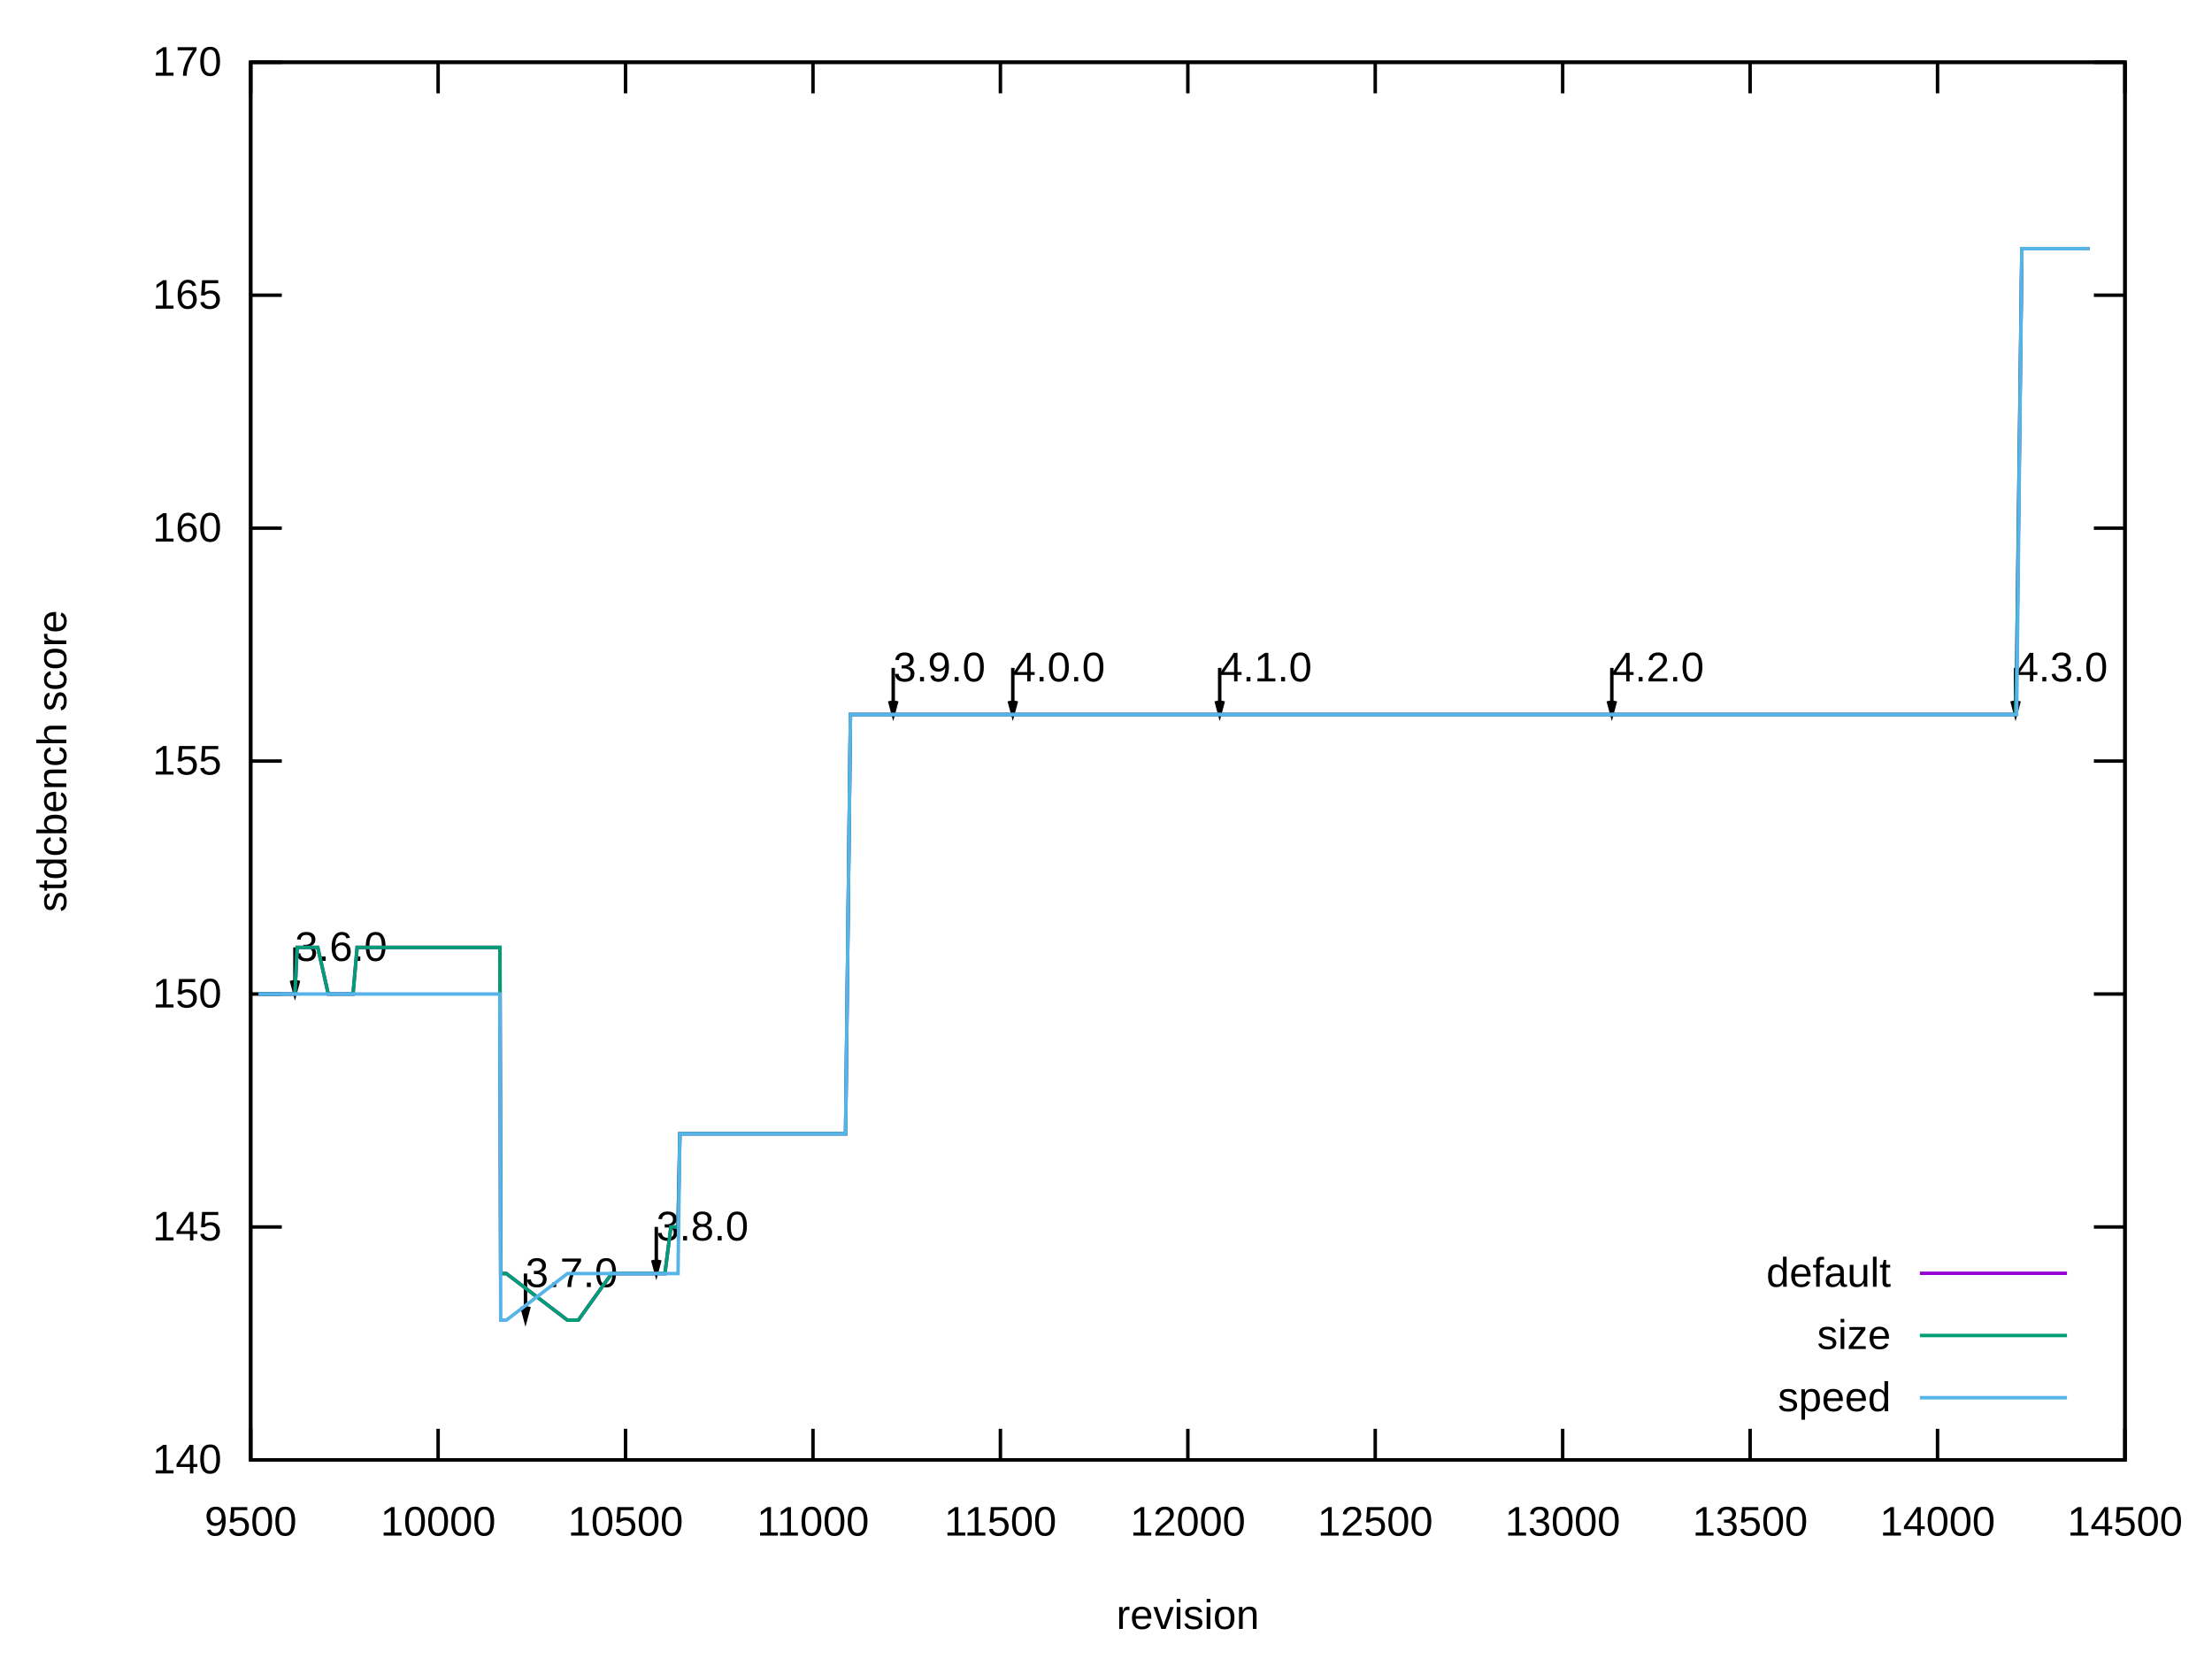
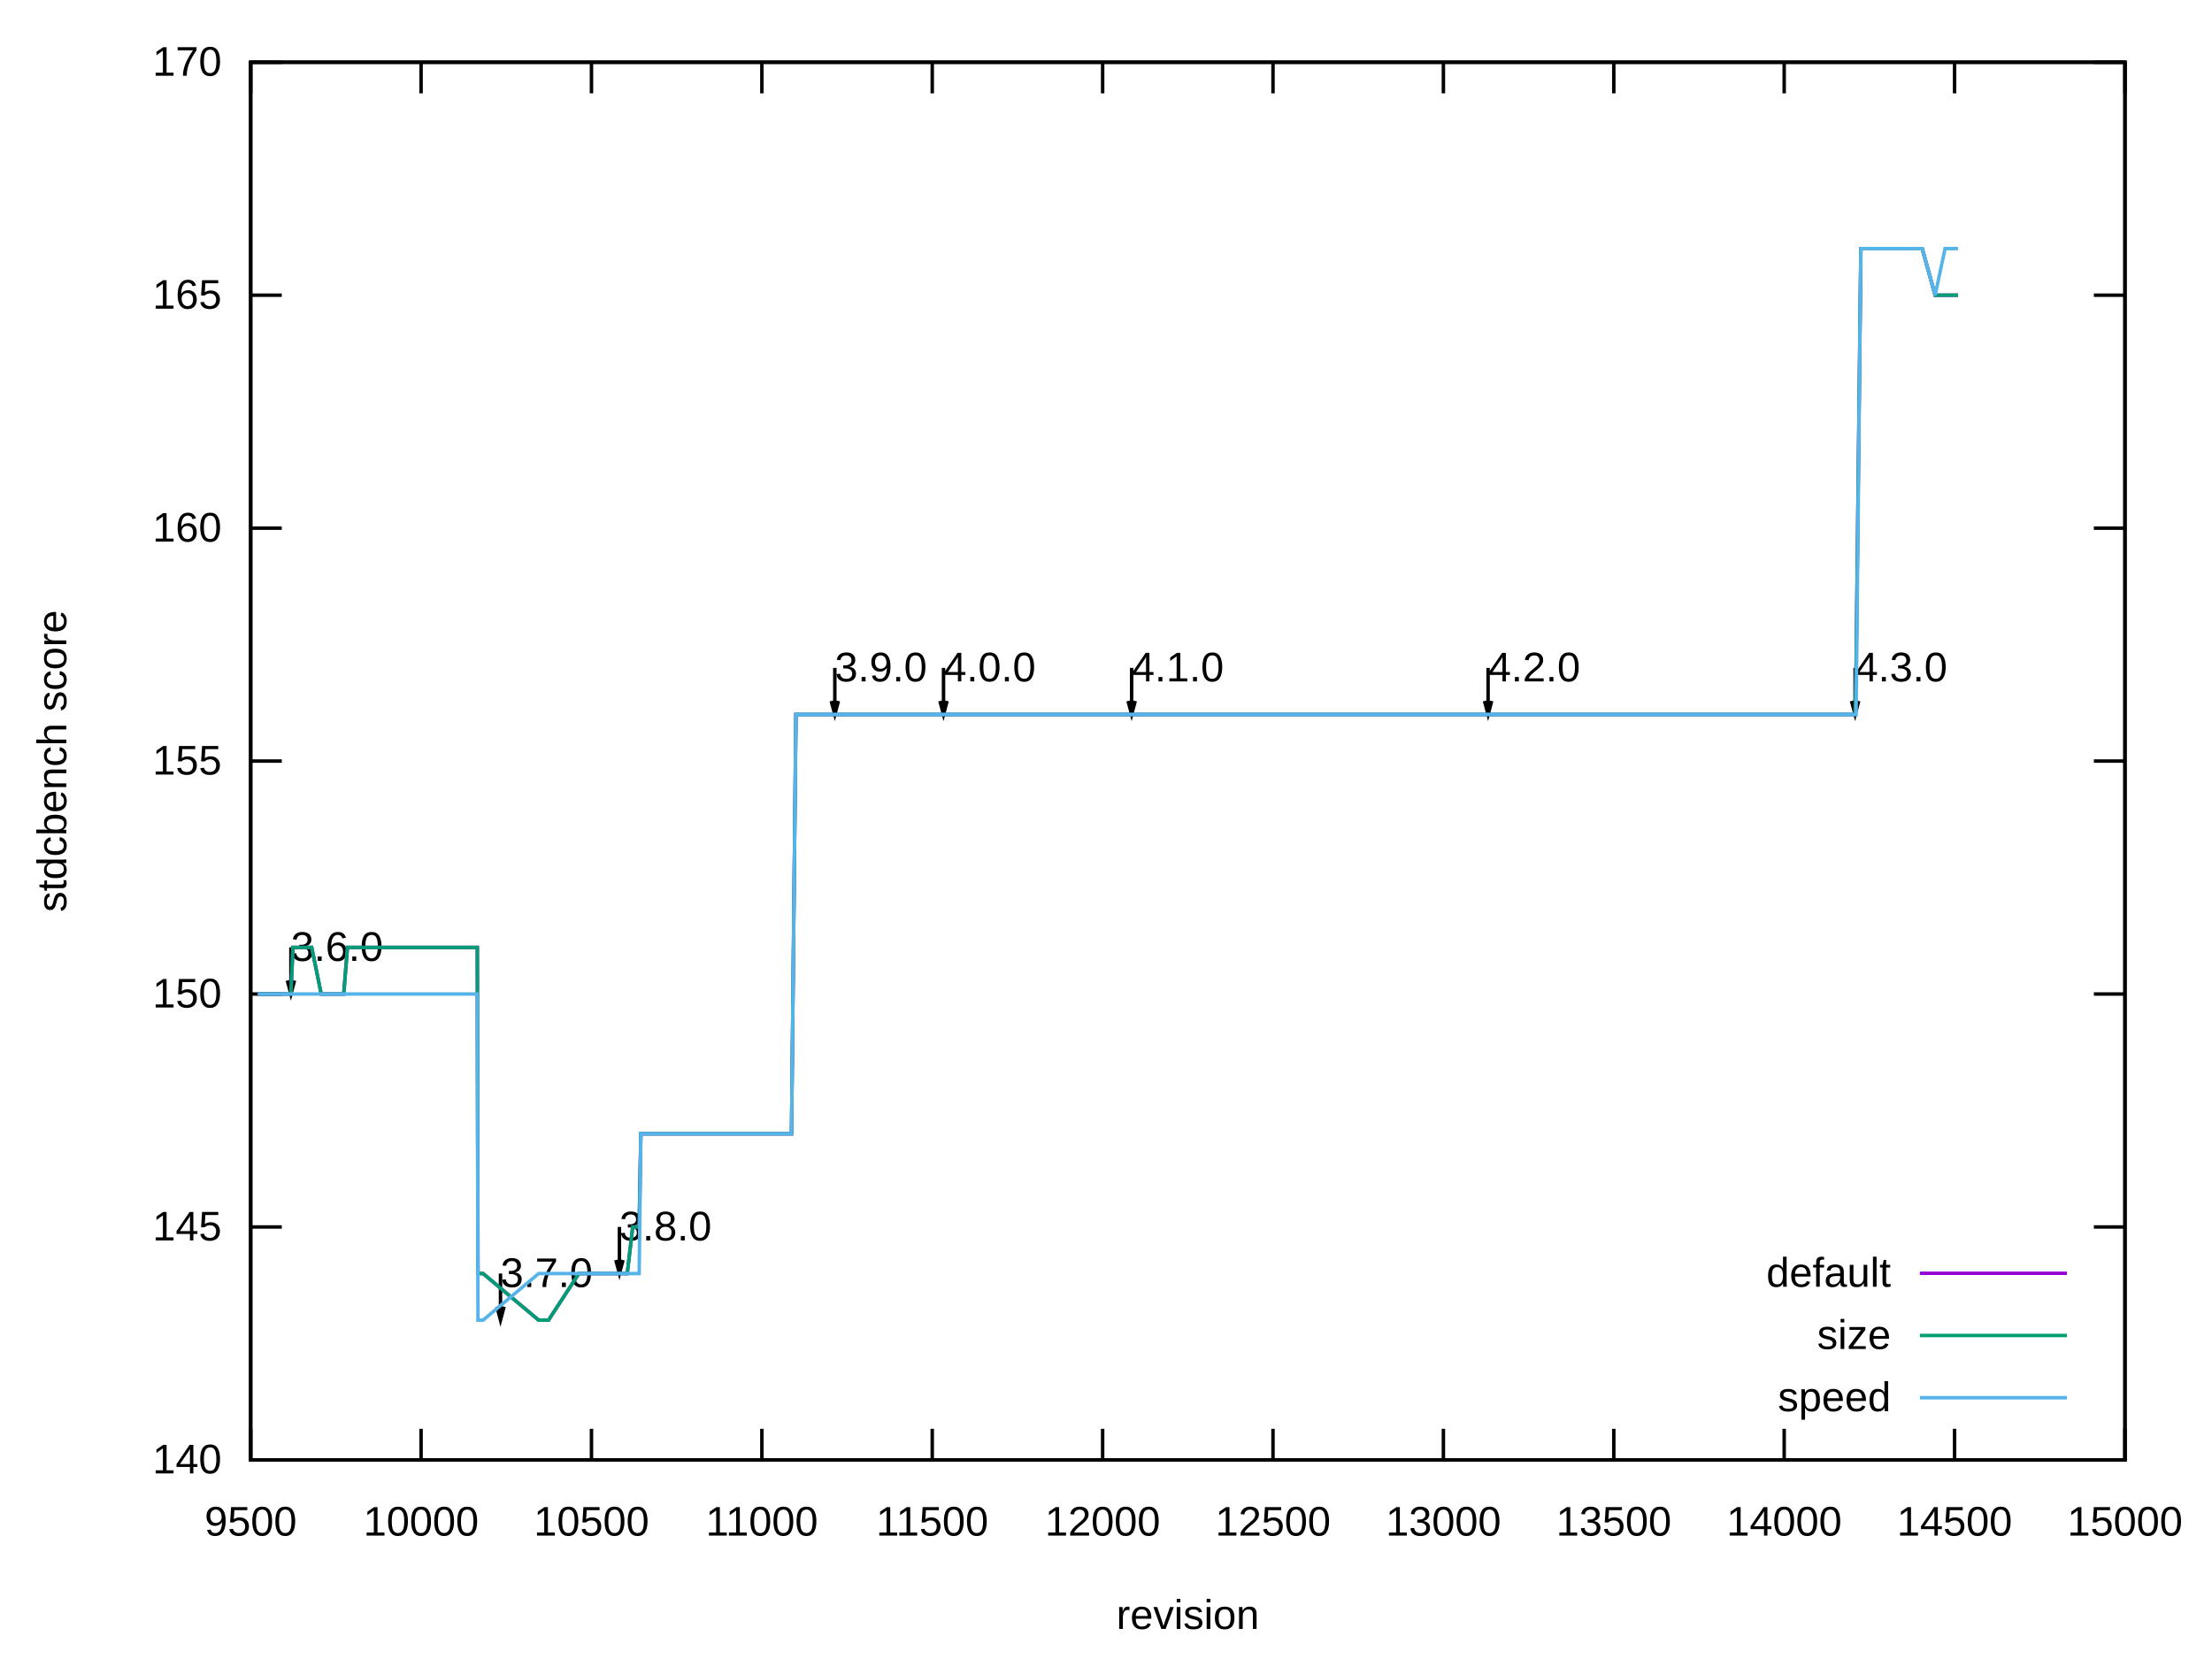
<svg xmlns="http://www.w3.org/2000/svg" xmlns:xlink="http://www.w3.org/1999/xlink" width="640" height="480" viewBox="0 0 640 480">
  <g id="gnuplot_canvas">
    <rect x="0" y="0" width="640" height="480" fill="none" />
    <defs>
      <circle id="gpDot" r="0.5" stroke-width="0.5" stroke="currentColor" />
      <path id="gpPt0" stroke-width="0.222" stroke="currentColor" d="M-1,0 h2 M0,-1 v2" />
      <path id="gpPt1" stroke-width="0.222" stroke="currentColor" d="M-1,-1 L1,1 M1,-1 L-1,1" />
      <path id="gpPt2" stroke-width="0.222" stroke="currentColor" d="M-1,0 L1,0 M0,-1 L0,1 M-1,-1 L1,1 M-1,1 L1,-1" />
      <rect id="gpPt3" stroke-width="0.222" stroke="currentColor" x="-1" y="-1" width="2" height="2" />
      <rect id="gpPt4" stroke-width="0.222" stroke="currentColor" fill="currentColor" x="-1" y="-1" width="2" height="2" />
      <circle id="gpPt5" stroke-width="0.222" stroke="currentColor" cx="0" cy="0" r="1" />
      <use xlink:href="#gpPt5" id="gpPt6" fill="currentColor" stroke="none" />
      <path id="gpPt7" stroke-width="0.222" stroke="currentColor" d="M0,-1.33 L-1.33,0.67 L1.33,0.67 z" />
      <use xlink:href="#gpPt7" id="gpPt8" fill="currentColor" stroke="none" />
      <use xlink:href="#gpPt7" id="gpPt9" stroke="currentColor" transform="rotate(180)" />
      <use xlink:href="#gpPt9" id="gpPt10" fill="currentColor" stroke="none" />
      <use xlink:href="#gpPt3" id="gpPt11" stroke="currentColor" transform="rotate(45)" />
      <use xlink:href="#gpPt11" id="gpPt12" fill="currentColor" stroke="none" />
      <path id="gpPt13" stroke-width="0.222" stroke="currentColor" d="M0,1.330 L1.265,0.411 L0.782,-1.067 L-0.782,-1.076 L-1.265,0.411 z" />
      <use xlink:href="#gpPt13" id="gpPt14" fill="currentColor" stroke="none" />
      <filter id="textbox" filterUnits="objectBoundingBox" x="0" y="0" height="1" width="1">
        <feFlood flood-color="white" flood-opacity="1" result="bgnd" />
        <feComposite in="SourceGraphic" in2="bgnd" operator="atop" />
      </filter>
      <filter id="greybox" filterUnits="objectBoundingBox" x="0" y="0" height="1" width="1">
        <feFlood flood-color="lightgrey" flood-opacity="1" result="grey" />
        <feComposite in="SourceGraphic" in2="grey" operator="atop" />
      </filter>
    </defs>
    <g fill="none" color="white" stroke="currentColor" stroke-width="1.00" stroke-linecap="butt" stroke-linejoin="miter">
</g>
    <g fill="none" color="black" stroke="currentColor" stroke-width="1.00" stroke-linecap="butt" stroke-linejoin="miter">
      <path stroke="black" d="M72.53,422.40 L81.53,422.40 M614.82,422.40 L605.82,422.40  " />
      <g transform="translate(64.14,426.30)" stroke="none" fill="black" font-family="Arial" font-size="12.00" text-anchor="end">
        <text>
          <tspan font-family="Arial"> 140</tspan>
        </text>
      </g>
    </g>
    <g fill="none" color="black" stroke="currentColor" stroke-width="1.00" stroke-linecap="butt" stroke-linejoin="miter">
      <path stroke="black" d="M72.53,355.00 L81.53,355.00 M614.82,355.00 L605.82,355.00  " />
      <g transform="translate(64.14,358.90)" stroke="none" fill="black" font-family="Arial" font-size="12.00" text-anchor="end">
        <text>
          <tspan font-family="Arial"> 145</tspan>
        </text>
      </g>
    </g>
    <g fill="none" color="black" stroke="currentColor" stroke-width="1.00" stroke-linecap="butt" stroke-linejoin="miter">
      <path stroke="black" d="M72.53,287.60 L81.53,287.60 M614.82,287.60 L605.82,287.60  " />
      <g transform="translate(64.14,291.50)" stroke="none" fill="black" font-family="Arial" font-size="12.00" text-anchor="end">
        <text>
          <tspan font-family="Arial"> 150</tspan>
        </text>
      </g>
    </g>
    <g fill="none" color="black" stroke="currentColor" stroke-width="1.00" stroke-linecap="butt" stroke-linejoin="miter">
      <path stroke="black" d="M72.53,220.20 L81.53,220.20 M614.82,220.20 L605.82,220.20  " />
      <g transform="translate(64.14,224.10)" stroke="none" fill="black" font-family="Arial" font-size="12.00" text-anchor="end">
        <text>
          <tspan font-family="Arial"> 155</tspan>
        </text>
      </g>
    </g>
    <g fill="none" color="black" stroke="currentColor" stroke-width="1.00" stroke-linecap="butt" stroke-linejoin="miter">
      <path stroke="black" d="M72.53,152.81 L81.53,152.81 M614.82,152.81 L605.82,152.81  " />
      <g transform="translate(64.14,156.71)" stroke="none" fill="black" font-family="Arial" font-size="12.00" text-anchor="end">
        <text>
          <tspan font-family="Arial"> 160</tspan>
        </text>
      </g>
    </g>
    <g fill="none" color="black" stroke="currentColor" stroke-width="1.00" stroke-linecap="butt" stroke-linejoin="miter">
      <path stroke="black" d="M72.53,85.41 L81.53,85.41 M614.82,85.41 L605.82,85.41  " />
      <g transform="translate(64.14,89.31)" stroke="none" fill="black" font-family="Arial" font-size="12.00" text-anchor="end">
        <text>
          <tspan font-family="Arial"> 165</tspan>
        </text>
      </g>
    </g>
    <g fill="none" color="black" stroke="currentColor" stroke-width="1.00" stroke-linecap="butt" stroke-linejoin="miter">
      <path stroke="black" d="M72.53,18.01 L81.53,18.01 M614.82,18.01 L605.82,18.01  " />
      <g transform="translate(64.14,21.91)" stroke="none" fill="black" font-family="Arial" font-size="12.00" text-anchor="end">
        <text>
          <tspan font-family="Arial"> 170</tspan>
        </text>
      </g>
    </g>
    <g fill="none" color="black" stroke="currentColor" stroke-width="1.00" stroke-linecap="butt" stroke-linejoin="miter">
      <path stroke="black" d="M72.53,422.40 L72.53,413.40 M72.53,18.01 L72.53,27.01  " />
      <g transform="translate(72.53,444.30)" stroke="none" fill="black" font-family="Arial" font-size="12.00" text-anchor="middle">
        <text>
          <tspan font-family="Arial"> 9500</tspan>
        </text>
      </g>
    </g>
    <g fill="none" color="black" stroke="currentColor" stroke-width="1.00" stroke-linecap="butt" stroke-linejoin="miter">
-       <path stroke="black" d="M126.76,422.40 L126.76,413.40 M126.76,18.01 L126.76,27.01  " />
-       <g transform="translate(126.76,444.30)" stroke="none" fill="black" font-family="Arial" font-size="12.00" text-anchor="middle">
+       <path stroke="black" d="M121.83,422.40 L121.83,413.40 M121.83,18.01 L121.83,27.01  " />
+       <g transform="translate(121.83,444.30)" stroke="none" fill="black" font-family="Arial" font-size="12.00" text-anchor="middle">
        <text>
          <tspan font-family="Arial"> 10000</tspan>
        </text>
      </g>
    </g>
    <g fill="none" color="black" stroke="currentColor" stroke-width="1.00" stroke-linecap="butt" stroke-linejoin="miter">
-       <path stroke="black" d="M180.99,422.40 L180.99,413.40 M180.99,18.01 L180.99,27.01  " />
-       <g transform="translate(180.99,444.30)" stroke="none" fill="black" font-family="Arial" font-size="12.00" text-anchor="middle">
+       <path stroke="black" d="M171.13,422.40 L171.13,413.40 M171.13,18.01 L171.13,27.01  " />
+       <g transform="translate(171.13,444.30)" stroke="none" fill="black" font-family="Arial" font-size="12.00" text-anchor="middle">
        <text>
          <tspan font-family="Arial"> 10500</tspan>
        </text>
      </g>
    </g>
    <g fill="none" color="black" stroke="currentColor" stroke-width="1.00" stroke-linecap="butt" stroke-linejoin="miter">
-       <path stroke="black" d="M235.22,422.40 L235.22,413.40 M235.22,18.01 L235.22,27.01  " />
-       <g transform="translate(235.22,444.30)" stroke="none" fill="black" font-family="Arial" font-size="12.00" text-anchor="middle">
+       <path stroke="black" d="M220.43,422.40 L220.43,413.40 M220.43,18.01 L220.43,27.01  " />
+       <g transform="translate(220.43,444.30)" stroke="none" fill="black" font-family="Arial" font-size="12.00" text-anchor="middle">
        <text>
          <tspan font-family="Arial"> 11000</tspan>
        </text>
      </g>
    </g>
    <g fill="none" color="black" stroke="currentColor" stroke-width="1.00" stroke-linecap="butt" stroke-linejoin="miter">
-       <path stroke="black" d="M289.45,422.40 L289.45,413.40 M289.45,18.01 L289.45,27.01  " />
-       <g transform="translate(289.45,444.30)" stroke="none" fill="black" font-family="Arial" font-size="12.00" text-anchor="middle">
+       <path stroke="black" d="M269.73,422.40 L269.73,413.40 M269.73,18.01 L269.73,27.01  " />
+       <g transform="translate(269.73,444.30)" stroke="none" fill="black" font-family="Arial" font-size="12.00" text-anchor="middle">
        <text>
          <tspan font-family="Arial"> 11500</tspan>
        </text>
      </g>
    </g>
    <g fill="none" color="black" stroke="currentColor" stroke-width="1.00" stroke-linecap="butt" stroke-linejoin="miter">
-       <path stroke="black" d="M343.68,422.40 L343.68,413.40 M343.68,18.01 L343.68,27.01  " />
-       <g transform="translate(343.68,444.30)" stroke="none" fill="black" font-family="Arial" font-size="12.00" text-anchor="middle">
+       <path stroke="black" d="M319.03,422.40 L319.03,413.40 M319.03,18.01 L319.03,27.01  " />
+       <g transform="translate(319.03,444.30)" stroke="none" fill="black" font-family="Arial" font-size="12.00" text-anchor="middle">
        <text>
          <tspan font-family="Arial"> 12000</tspan>
        </text>
      </g>
    </g>
    <g fill="none" color="black" stroke="currentColor" stroke-width="1.00" stroke-linecap="butt" stroke-linejoin="miter">
-       <path stroke="black" d="M397.90,422.40 L397.90,413.40 M397.90,18.01 L397.90,27.01  " />
-       <g transform="translate(397.90,444.30)" stroke="none" fill="black" font-family="Arial" font-size="12.00" text-anchor="middle">
+       <path stroke="black" d="M368.32,422.40 L368.32,413.40 M368.32,18.01 L368.32,27.01  " />
+       <g transform="translate(368.32,444.30)" stroke="none" fill="black" font-family="Arial" font-size="12.00" text-anchor="middle">
        <text>
          <tspan font-family="Arial"> 12500</tspan>
        </text>
      </g>
    </g>
    <g fill="none" color="black" stroke="currentColor" stroke-width="1.00" stroke-linecap="butt" stroke-linejoin="miter">
-       <path stroke="black" d="M452.13,422.40 L452.13,413.40 M452.13,18.01 L452.13,27.01  " />
-       <g transform="translate(452.13,444.30)" stroke="none" fill="black" font-family="Arial" font-size="12.00" text-anchor="middle">
+       <path stroke="black" d="M417.62,422.40 L417.62,413.40 M417.62,18.01 L417.62,27.01  " />
+       <g transform="translate(417.62,444.30)" stroke="none" fill="black" font-family="Arial" font-size="12.00" text-anchor="middle">
        <text>
          <tspan font-family="Arial"> 13000</tspan>
        </text>
      </g>
    </g>
    <g fill="none" color="black" stroke="currentColor" stroke-width="1.00" stroke-linecap="butt" stroke-linejoin="miter">
-       <path stroke="black" d="M506.36,422.40 L506.36,413.40 M506.36,18.01 L506.36,27.01  " />
-       <g transform="translate(506.36,444.30)" stroke="none" fill="black" font-family="Arial" font-size="12.00" text-anchor="middle">
+       <path stroke="black" d="M466.92,422.40 L466.92,413.40 M466.92,18.01 L466.92,27.01  " />
+       <g transform="translate(466.92,444.30)" stroke="none" fill="black" font-family="Arial" font-size="12.00" text-anchor="middle">
        <text>
          <tspan font-family="Arial"> 13500</tspan>
        </text>
      </g>
    </g>
    <g fill="none" color="black" stroke="currentColor" stroke-width="1.00" stroke-linecap="butt" stroke-linejoin="miter">
-       <path stroke="black" d="M560.59,422.40 L560.59,413.40 M560.59,18.01 L560.59,27.01  " />
-       <g transform="translate(560.59,444.30)" stroke="none" fill="black" font-family="Arial" font-size="12.00" text-anchor="middle">
+       <path stroke="black" d="M516.22,422.40 L516.22,413.40 M516.22,18.01 L516.22,27.01  " />
+       <g transform="translate(516.22,444.30)" stroke="none" fill="black" font-family="Arial" font-size="12.00" text-anchor="middle">
        <text>
          <tspan font-family="Arial"> 14000</tspan>
+         </text>
+       </g>
+     </g>
+     <g fill="none" color="black" stroke="currentColor" stroke-width="1.00" stroke-linecap="butt" stroke-linejoin="miter">
+       <path stroke="black" d="M565.52,422.40 L565.52,413.40 M565.52,18.01 L565.52,27.01  " />
+       <g transform="translate(565.52,444.30)" stroke="none" fill="black" font-family="Arial" font-size="12.00" text-anchor="middle">
+         <text>
+           <tspan font-family="Arial"> 14500</tspan>
        </text>
      </g>
    </g>
    <g fill="none" color="black" stroke="currentColor" stroke-width="1.00" stroke-linecap="butt" stroke-linejoin="miter">
      <path stroke="black" d="M614.82,422.40 L614.82,413.40 M614.82,18.01 L614.82,27.01  " />
      <g transform="translate(614.82,444.30)" stroke="none" fill="black" font-family="Arial" font-size="12.00" text-anchor="middle">
        <text>
-           <tspan font-family="Arial"> 14500</tspan>
+           <tspan font-family="Arial"> 15000</tspan>
        </text>
      </g>
    </g>
    <g fill="none" color="black" stroke="currentColor" stroke-width="1.00" stroke-linecap="butt" stroke-linejoin="miter">
</g>
    <g fill="none" color="black" stroke="currentColor" stroke-width="1.00" stroke-linecap="butt" stroke-linejoin="miter">
      <path stroke="black" d="M72.53,18.01 L72.53,422.40 L614.82,422.40 L614.82,18.01 L72.53,18.01 Z  " />
-       <g transform="translate(85.33,278.02)" stroke="none" fill="black" font-family="Arial" font-size="12.00" text-anchor="start">
+       <g transform="translate(84.16,278.02)" stroke="none" fill="black" font-family="Arial" font-size="12.00" text-anchor="start">
        <text>
          <tspan font-family="Arial">3.6.0</tspan>
        </text>
      </g>
-       <g transform="translate(152.03,372.38)" stroke="none" fill="black" font-family="Arial" font-size="12.00" text-anchor="start">
+       <g transform="translate(144.80,372.38)" stroke="none" fill="black" font-family="Arial" font-size="12.00" text-anchor="start">
        <text>
          <tspan font-family="Arial">3.7.0</tspan>
        </text>
      </g>
-       <g transform="translate(189.88,358.90)" stroke="none" fill="black" font-family="Arial" font-size="12.00" text-anchor="start">
+       <g transform="translate(179.21,358.90)" stroke="none" fill="black" font-family="Arial" font-size="12.00" text-anchor="start">
        <text>
          <tspan font-family="Arial">3.8.0</tspan>
        </text>
      </g>
-       <g transform="translate(258.43,197.15)" stroke="none" fill="black" font-family="Arial" font-size="12.00" text-anchor="start">
+       <g transform="translate(241.53,197.15)" stroke="none" fill="black" font-family="Arial" font-size="12.00" text-anchor="start">
        <text>
          <tspan font-family="Arial">3.9.0</tspan>
        </text>
      </g>
-       <g transform="translate(293.03,197.15)" stroke="none" fill="black" font-family="Arial" font-size="12.00" text-anchor="start">
+       <g transform="translate(272.98,197.15)" stroke="none" fill="black" font-family="Arial" font-size="12.00" text-anchor="start">
        <text>
          <tspan font-family="Arial">4.0.0</tspan>
        </text>
      </g>
-       <g transform="translate(352.89,197.15)" stroke="none" fill="black" font-family="Arial" font-size="12.00" text-anchor="start">
+       <g transform="translate(327.41,197.15)" stroke="none" fill="black" font-family="Arial" font-size="12.00" text-anchor="start">
        <text>
          <tspan font-family="Arial">4.1.0</tspan>
        </text>
      </g>
-       <g transform="translate(466.34,197.15)" stroke="none" fill="black" font-family="Arial" font-size="12.00" text-anchor="start">
+       <g transform="translate(430.54,197.15)" stroke="none" fill="black" font-family="Arial" font-size="12.00" text-anchor="start">
        <text>
          <tspan font-family="Arial">4.2.0</tspan>
        </text>
      </g>
-       <g transform="translate(583.15,197.15)" stroke="none" fill="black" font-family="Arial" font-size="12.00" text-anchor="start">
+       <g transform="translate(536.73,197.15)" stroke="none" fill="black" font-family="Arial" font-size="12.00" text-anchor="start">
        <text>
          <tspan font-family="Arial">4.3.0</tspan>
        </text>
      </g>
-       <path stroke="black" d="M84.30,283.69 L85.34,287.59 L86.38,283.69 M85.34,274.11 L85.34,287.59 M151.00,378.05 L152.04,381.95 L153.08,378.05   M152.04,368.47 L152.04,381.95 M188.85,364.57 L189.89,368.47 L190.93,364.57 M189.89,354.99 L189.89,368.47 M257.40,202.82   L258.44,206.72 L259.48,202.82 M258.44,193.24 L258.44,206.72 M292.00,202.82 L293.04,206.72 L294.08,202.82 M293.04,193.24   L293.04,206.72 M351.86,202.82 L352.90,206.72 L353.94,202.82 M352.90,193.24 L352.90,206.72 M465.31,202.82 L466.35,206.72   L467.39,202.82 M466.35,193.24 L466.35,206.72 M582.12,202.82 L583.16,206.72 L584.20,202.82 M583.16,193.24 L583.16,206.72    " />
+       <path stroke="black" d="M83.13,283.69 L84.17,287.59 L85.21,283.69 M84.17,274.11 L84.17,287.59 M143.77,378.05 L144.81,381.95 L145.85,378.05   M144.81,368.47 L144.81,381.95 M178.18,364.57 L179.22,368.47 L180.26,364.57 M179.22,354.99 L179.22,368.47 M240.50,202.82   L241.54,206.72 L242.58,202.82 M241.54,193.24 L241.54,206.72 M271.95,202.82 L272.99,206.72 L274.03,202.82 M272.99,193.24   L272.99,206.72 M326.38,202.82 L327.42,206.72 L328.46,202.82 M327.42,193.24 L327.42,206.72 M429.51,202.82 L430.55,206.72   L431.59,202.82 M430.55,193.24 L430.55,206.72 M535.70,202.82 L536.74,206.72 L537.78,202.82 M536.74,193.24 L536.74,206.72    " />
    </g>
    <g fill="none" color="black" stroke="currentColor" stroke-width="1.00" stroke-linecap="butt" stroke-linejoin="miter">
      <g transform="translate(19.18,220.21) rotate(270)" stroke="none" fill="black" font-family="Arial" font-size="12.00" text-anchor="middle">
        <text>
          <tspan font-family="Arial">stdcbench score</tspan>
        </text>
      </g>
    </g>
    <g fill="none" color="black" stroke="currentColor" stroke-width="1.00" stroke-linecap="butt" stroke-linejoin="miter">
      <g transform="translate(343.67,471.30)" stroke="none" fill="black" font-family="Arial" font-size="12.00" text-anchor="middle">
        <text>
          <tspan font-family="Arial">revision</tspan>
        </text>
      </g>
    </g>
    <g fill="none" color="black" stroke="currentColor" stroke-width="1.00" stroke-linecap="butt" stroke-linejoin="miter">
</g>
    <g id="gnuplot_plot_1">
      <g fill="none" color="black" stroke="currentColor" stroke-width="1.00" stroke-linecap="butt" stroke-linejoin="miter">
        <g transform="translate(547.09,372.30)" stroke="none" fill="black" font-family="Arial" font-size="12.00" text-anchor="end">
          <text>
            <tspan font-family="Arial">default</tspan>
          </text>
        </g>
      </g>
      <g fill="none" color="black" stroke="currentColor" stroke-width="1.00" stroke-linecap="butt" stroke-linejoin="miter">
-         <path stroke="rgb(148,   0, 211)" d="M555.48,368.40 L598.04,368.40 M74.81,287.60 L76.87,287.60 L77.95,287.60 L79.91,287.60 L81.32,287.60 L82.18,287.60   L82.94,287.60 L83.48,287.60 L83.59,287.60 L83.70,287.60 L83.81,287.60 L85.33,287.60 L85.98,274.12 L86.85,274.12   L87.17,274.12 L87.28,274.12 L87.39,274.12 L87.50,274.12 L87.71,274.12 L88.26,274.12 L88.36,274.12 L88.69,274.12   L88.91,274.12 L89.12,274.12 L89.23,274.12 L89.77,274.12 L90.10,274.12 L90.32,274.12 L90.43,274.12 L90.53,274.12   L91.94,274.12 L94.98,287.60 L97.48,287.60 L98.56,287.60 L99.32,287.60 L99.75,287.60 L100.84,287.60 L101.16,287.60   L101.27,287.60 L101.38,287.60 L101.49,287.60 L102.14,287.60 L103.33,274.12 L103.98,274.12 L104.09,274.12 L104.31,274.12   L104.74,274.12 L105.39,274.12 L105.83,274.12 L105.94,274.12 L106.69,274.12 L107.02,274.12 L107.13,274.12 L107.24,274.12   L108.32,274.12 L108.54,274.12 L108.97,274.12 L113.64,274.12 L121.23,274.12 L121.66,274.12 L121.88,274.12 L121.99,274.12   L122.53,274.12 L144.44,274.12 L144.65,274.12 L144.87,368.48 L145.63,368.48 L146.39,368.48 L146.50,368.48 L164.18,381.96   L164.61,381.96 L164.72,381.96 L166.45,381.96 L166.56,381.96 L167.32,381.96 L176.98,368.48 L180.45,368.48 L182.07,368.48   L185.33,368.48 L187.28,368.48 L189.88,368.48 L190.97,368.48 L191.94,368.48 L192.38,368.48 L194.11,355.00 L196.17,355.00   L196.71,328.04 L197.91,328.04 L198.34,328.04 L199.21,328.04 L210.81,328.04 L211.57,328.04 L212.01,328.04 L212.12,328.04   L212.22,328.04 L212.44,328.04 L213.53,328.04 L224.37,328.04 L230.88,328.04 L232.40,328.04 L244.65,328.04 L246.06,206.73   L251.49,206.73 L258.43,206.73 L263.42,206.73 L271.01,206.73 L271.55,206.73 L275.45,206.73 L282.40,206.73 L282.72,206.73   L283.70,206.73 L290.21,206.73 L290.42,206.73 L293.03,206.73 L298.77,206.73 L301.81,206.73 L301.92,206.73 L303.00,206.73   L303.55,206.73 L303.65,206.73 L304.30,206.73 L304.41,206.73 L313.52,206.73 L324.37,206.73 L343.78,206.73 L349.75,206.73   L352.89,206.73 L354.30,206.73 L354.52,206.73 L354.74,206.73 L355.17,206.73 L355.50,206.73 L356.04,206.73 L386.19,206.73   L388.69,206.73 L390.31,206.73 L392.48,206.73 L394.00,206.73 L396.60,206.73 L397.36,206.73 L398.77,206.73 L413.31,206.73   L416.67,206.73 L418.40,206.73 L418.73,206.73 L424.58,206.73 L428.71,206.73 L429.90,206.73 L433.37,206.73 L437.17,206.73   L438.58,206.73 L440.31,206.73 L441.29,206.73 L448.77,206.73 L466.34,206.73 L473.82,206.73 L484.67,206.73 L505.82,206.73   L526.86,206.73 L527.95,206.73 L529.03,206.73 L533.26,206.73 L535.86,206.73 L538.90,206.73 L549.75,206.73 L560.59,206.73   L580.55,206.73 L583.15,206.73 L583.48,193.25 L584.99,71.93 L586.08,71.93 L586.40,71.93 L587.27,71.93 L587.49,71.93   L588.03,71.93 L593.13,71.93 L598.12,71.93 L600.72,71.93 L603.76,71.93 L604.52,71.93  " />
+         <path stroke="rgb(148,   0, 211)" d="M555.48,368.40 L598.04,368.40 M74.60,287.60 L76.47,287.60 L77.46,287.60 L79.23,287.60 L80.52,287.60 L81.31,287.60   L82.00,287.60 L82.49,287.60 L82.59,287.60 L82.69,287.60 L82.78,287.60 L84.16,287.60 L84.76,274.12 L85.54,274.12   L85.84,274.12 L85.94,274.12 L86.04,274.12 L86.14,274.12 L86.33,274.12 L86.83,274.12 L86.93,274.12 L87.22,274.12   L87.42,274.12 L87.62,274.12 L87.71,274.12 L88.21,274.12 L88.50,274.12 L88.70,274.12 L88.80,274.12 L88.90,274.12   L90.18,274.12 L92.94,287.60 L95.21,287.60 L96.19,287.60 L96.88,287.60 L97.28,287.60 L98.26,287.60 L98.56,287.60   L98.66,287.60 L98.76,287.60 L98.86,287.60 L99.45,287.60 L100.53,274.12 L101.12,274.12 L101.22,274.12 L101.42,274.12   L101.81,274.12 L102.41,274.12 L102.80,274.12 L102.90,274.12 L103.59,274.12 L103.88,274.12 L103.98,274.12 L104.08,274.12   L105.07,274.12 L105.26,274.12 L105.66,274.12 L109.90,274.12 L116.80,274.12 L117.19,274.12 L117.39,274.12 L117.49,274.12   L117.98,274.12 L137.90,274.12 L138.10,274.12 L138.29,368.48 L138.99,368.48 L139.68,368.48 L139.77,368.48 L155.85,381.96   L156.24,381.96 L156.34,381.96 L157.92,381.96 L158.01,381.96 L158.70,381.96 L167.48,368.48 L170.64,368.48 L172.11,368.48   L175.07,368.48 L176.85,368.48 L179.21,368.48 L180.20,368.48 L181.09,368.48 L181.48,368.48 L183.06,355.00 L184.93,355.00   L185.42,328.04 L186.51,328.04 L186.90,328.04 L187.69,328.04 L198.24,328.04 L198.93,328.04 L199.33,328.04 L199.43,328.04   L199.52,328.04 L199.72,328.04 L200.71,328.04 L210.57,328.04 L216.48,328.04 L217.86,328.04 L229.01,328.04 L230.29,206.73   L235.22,206.73 L241.53,206.73 L246.06,206.73 L252.96,206.73 L253.46,206.73 L257.01,206.73 L263.32,206.73 L263.61,206.73   L264.50,206.73 L270.42,206.73 L270.61,206.73 L272.98,206.73 L278.21,206.73 L280.97,206.73 L281.07,206.73 L282.05,206.73   L282.54,206.73 L282.64,206.73 L283.23,206.73 L283.33,206.73 L291.62,206.73 L301.47,206.73 L319.12,206.73 L324.55,206.73   L327.41,206.73 L328.69,206.73 L328.89,206.73 L329.08,206.73 L329.48,206.73 L329.77,206.73 L330.27,206.73 L357.68,206.73   L359.94,206.73 L361.42,206.73 L363.39,206.73 L364.78,206.73 L367.14,206.73 L367.83,206.73 L369.11,206.73 L382.33,206.73   L385.38,206.73 L386.96,206.73 L387.26,206.73 L392.58,206.73 L396.33,206.73 L397.41,206.73 L400.57,206.73 L404.02,206.73   L405.30,206.73 L406.88,206.73 L407.76,206.73 L414.57,206.73 L430.54,206.73 L437.34,206.73 L447.20,206.73 L466.43,206.73   L485.56,206.73 L486.54,206.73 L487.53,206.73 L491.38,206.73 L493.74,206.73 L496.50,206.73 L506.36,206.73 L516.22,206.73   L534.36,206.73 L536.73,206.73 L537.03,193.25 L538.41,71.93 L539.39,71.93 L539.69,71.93 L540.48,71.93 L540.67,71.93   L541.17,71.93 L545.80,71.93 L550.34,71.93 L552.70,71.93 L555.46,71.93 L556.15,71.93 L559.90,85.41 L562.76,85.41   L566.51,85.41  " />
      </g>
    </g>
    <g id="gnuplot_plot_2">
      <g fill="none" color="black" stroke="currentColor" stroke-width="1.00" stroke-linecap="butt" stroke-linejoin="miter">
        <g transform="translate(547.09,390.30)" stroke="none" fill="black" font-family="Arial" font-size="12.00" text-anchor="end">
          <text>
            <tspan font-family="Arial">size</tspan>
          </text>
        </g>
      </g>
      <g fill="none" color="black" stroke="currentColor" stroke-width="1.00" stroke-linecap="butt" stroke-linejoin="miter">
-         <path stroke="rgb(  0, 158, 115)" d="M555.48,386.40 L598.04,386.40 M74.81,287.60 L76.87,287.60 L77.95,287.60 L79.91,287.60 L81.32,287.60 L82.18,287.60   L82.94,287.60 L83.48,287.60 L83.59,287.60 L83.70,287.60 L83.81,287.60 L85.33,287.60 L85.98,274.12 L86.85,274.12   L87.17,274.12 L87.28,274.12 L87.39,274.12 L87.50,274.12 L87.71,274.12 L88.26,274.12 L88.36,274.12 L88.69,274.12   L88.91,274.12 L89.12,274.12 L89.23,274.12 L89.77,274.12 L90.10,274.12 L90.32,274.12 L90.43,274.12 L90.53,274.12   L91.94,274.12 L94.98,287.60 L97.48,287.60 L98.56,287.60 L99.32,287.60 L99.75,287.60 L100.84,287.60 L101.16,287.60   L101.27,287.60 L101.38,287.60 L101.49,287.60 L102.14,287.60 L103.33,274.12 L103.98,274.12 L104.09,274.12 L104.31,274.12   L104.74,274.12 L105.39,274.12 L105.83,274.12 L105.94,274.12 L106.69,274.12 L107.02,274.12 L107.13,274.12 L107.24,274.12   L108.32,274.12 L108.54,274.12 L108.97,274.12 L113.64,274.12 L121.23,274.12 L121.66,274.12 L121.88,274.12 L121.99,274.12   L122.53,274.12 L144.44,274.12 L144.65,274.12 L144.87,368.48 L145.63,368.48 L146.39,368.48 L146.50,368.48 L164.18,381.96   L164.61,381.96 L164.72,381.96 L166.45,381.96 L166.56,381.96 L167.32,381.96 L176.98,368.48 L180.45,368.48 L182.07,368.48   L185.33,368.48 L187.28,368.48 L189.88,368.48 L190.97,368.48 L191.94,368.48 L192.38,368.48 L194.11,355.00 L196.17,355.00   L196.71,328.04 L197.91,328.04 L198.34,328.04 L199.21,328.04 L210.81,328.04 L211.57,328.04 L212.01,328.04 L212.12,328.04   L212.22,328.04 L212.44,328.04 L213.53,328.04 L224.37,328.04 L230.88,328.04 L232.40,328.04 L244.65,328.04 L246.06,206.73   L251.49,206.73 L258.43,206.73 L263.42,206.73 L271.01,206.73 L271.55,206.73 L275.45,206.73 L282.40,206.73 L282.72,206.73   L283.70,206.73 L290.21,206.73 L290.42,206.73 L293.03,206.73 L298.77,206.73 L301.81,206.73 L301.92,206.73 L303.00,206.73   L303.55,206.73 L303.65,206.73 L304.30,206.73 L304.41,206.73 L313.52,206.73 L324.37,206.73 L343.78,206.73 L349.75,206.73   L352.89,206.73 L354.30,206.73 L354.52,206.73 L354.74,206.73 L355.17,206.73 L355.50,206.73 L356.04,206.73 L386.19,206.73   L388.69,206.73 L390.31,206.73 L392.48,206.73 L394.00,206.73 L396.60,206.73 L397.36,206.73 L398.77,206.73 L413.31,206.73   L416.67,206.73 L418.40,206.73 L418.73,206.73 L424.58,206.73 L428.71,206.73 L429.90,206.73 L433.37,206.73 L437.17,206.73   L438.58,206.73 L440.31,206.73 L441.29,206.73 L448.77,206.73 L466.34,206.73 L473.82,206.73 L484.67,206.73 L505.82,206.73   L526.86,206.73 L527.95,206.73 L529.03,206.73 L533.26,206.73 L535.86,206.73 L538.90,206.73 L549.75,206.73 L560.59,206.73   L580.55,206.73 L583.15,206.73 L583.48,193.25 L584.99,71.93 L586.08,71.93 L586.40,71.93 L587.27,71.93 L587.49,71.93   L588.03,71.93 L593.13,71.93 L598.12,71.93 L600.72,71.93 L603.76,71.93 L604.52,71.93  " />
+         <path stroke="rgb(  0, 158, 115)" d="M555.48,386.40 L598.04,386.40 M74.60,287.60 L76.47,287.60 L77.46,287.60 L79.23,287.60 L80.52,287.60 L81.31,287.60   L82.00,287.60 L82.49,287.60 L82.59,287.60 L82.69,287.60 L82.78,287.60 L84.16,287.60 L84.76,274.12 L85.54,274.12   L85.84,274.12 L85.94,274.12 L86.04,274.12 L86.14,274.12 L86.33,274.12 L86.83,274.12 L86.93,274.12 L87.22,274.12   L87.42,274.12 L87.62,274.12 L87.71,274.12 L88.21,274.12 L88.50,274.12 L88.70,274.12 L88.80,274.12 L88.90,274.12   L90.18,274.12 L92.94,287.60 L95.21,287.60 L96.19,287.60 L96.88,287.60 L97.28,287.60 L98.26,287.60 L98.56,287.60   L98.66,287.60 L98.76,287.60 L98.86,287.60 L99.45,287.60 L100.53,274.12 L101.12,274.12 L101.22,274.12 L101.42,274.12   L101.81,274.12 L102.41,274.12 L102.80,274.12 L102.90,274.12 L103.59,274.12 L103.88,274.12 L103.98,274.12 L104.08,274.12   L105.07,274.12 L105.26,274.12 L105.66,274.12 L109.90,274.12 L116.80,274.12 L117.19,274.12 L117.39,274.12 L117.49,274.12   L117.98,274.12 L137.90,274.12 L138.10,274.12 L138.29,368.48 L138.99,368.48 L139.68,368.48 L139.77,368.48 L155.85,381.96   L156.24,381.96 L156.34,381.96 L157.92,381.96 L158.01,381.96 L158.70,381.96 L167.48,368.48 L170.64,368.48 L172.11,368.48   L175.07,368.48 L176.85,368.48 L179.21,368.48 L180.20,368.48 L181.09,368.48 L181.48,368.48 L183.06,355.00 L184.93,355.00   L185.42,328.04 L186.51,328.04 L186.90,328.04 L187.69,328.04 L198.24,328.04 L198.93,328.04 L199.33,328.04 L199.43,328.04   L199.52,328.04 L199.72,328.04 L200.71,328.04 L210.57,328.04 L216.48,328.04 L217.86,328.04 L229.01,328.04 L230.29,206.73   L235.22,206.73 L241.53,206.73 L246.06,206.73 L252.96,206.73 L253.46,206.73 L257.01,206.73 L263.32,206.73 L263.61,206.73   L264.50,206.73 L270.42,206.73 L270.61,206.73 L272.98,206.73 L278.21,206.73 L280.97,206.73 L281.07,206.73 L282.05,206.73   L282.54,206.73 L282.64,206.73 L283.23,206.73 L283.33,206.73 L291.62,206.73 L301.47,206.73 L319.12,206.73 L324.55,206.73   L327.41,206.73 L328.69,206.73 L328.89,206.73 L329.08,206.73 L329.48,206.73 L329.77,206.73 L330.27,206.73 L357.68,206.73   L359.94,206.73 L361.42,206.73 L363.39,206.73 L364.78,206.73 L367.14,206.73 L367.83,206.73 L369.11,206.73 L382.33,206.73   L385.38,206.73 L386.96,206.73 L387.26,206.73 L392.58,206.73 L396.33,206.73 L397.41,206.73 L400.57,206.73 L404.02,206.73   L405.30,206.73 L406.88,206.73 L407.76,206.73 L414.57,206.73 L430.54,206.73 L437.34,206.73 L447.20,206.73 L466.43,206.73   L485.56,206.73 L486.54,206.73 L487.53,206.73 L491.38,206.73 L493.74,206.73 L496.50,206.73 L506.36,206.73 L516.22,206.73   L534.36,206.73 L536.73,206.73 L537.03,193.25 L538.41,71.93 L539.39,71.93 L539.69,71.93 L540.48,71.93 L540.67,71.93   L541.17,71.93 L545.80,71.93 L550.34,71.93 L552.70,71.93 L555.46,71.93 L556.15,71.93 L559.90,85.41 L562.76,85.41   L566.51,85.41  " />
      </g>
    </g>
    <g id="gnuplot_plot_3">
      <g fill="none" color="black" stroke="currentColor" stroke-width="1.00" stroke-linecap="butt" stroke-linejoin="miter">
        <g transform="translate(547.09,408.30)" stroke="none" fill="black" font-family="Arial" font-size="12.00" text-anchor="end">
          <text>
            <tspan font-family="Arial">speed</tspan>
          </text>
        </g>
      </g>
      <g fill="none" color="black" stroke="currentColor" stroke-width="1.00" stroke-linecap="butt" stroke-linejoin="miter">
-         <path stroke="rgb( 86, 180, 233)" d="M555.48,404.40 L598.04,404.40 M74.81,287.60 L76.87,287.60 L77.95,287.60 L79.91,287.60 L81.32,287.60 L82.18,287.60   L82.94,287.60 L83.48,287.60 L83.59,287.60 L83.70,287.60 L83.81,287.60 L85.33,287.60 L85.98,287.60 L86.85,287.60   L87.17,287.60 L87.28,287.60 L87.39,287.60 L87.50,287.60 L87.71,287.60 L88.26,287.60 L88.36,287.60 L88.69,287.60   L88.91,287.60 L89.12,287.60 L89.23,287.60 L89.77,287.60 L90.10,287.60 L90.32,287.60 L90.43,287.60 L90.53,287.60   L91.94,287.60 L94.98,287.60 L97.48,287.60 L98.56,287.60 L99.32,287.60 L99.75,287.60 L100.84,287.60 L101.16,287.60   L101.27,287.60 L101.38,287.60 L101.49,287.60 L102.14,287.60 L103.33,287.60 L103.98,287.60 L104.09,287.60 L104.31,287.60   L104.74,287.60 L105.39,287.60 L105.83,287.60 L105.94,287.60 L106.69,287.60 L107.02,287.60 L107.13,287.60 L107.24,287.60   L108.32,287.60 L108.54,287.60 L108.97,287.60 L113.64,287.60 L121.23,287.60 L121.66,287.60 L121.88,287.60 L121.99,287.60   L122.53,287.60 L144.44,287.60 L144.65,287.60 L144.87,381.96 L145.63,381.96 L146.39,381.96 L146.50,381.96 L164.18,368.48   L164.61,368.48 L164.72,368.48 L166.45,368.48 L166.56,368.48 L167.32,368.48 L176.98,368.48 L180.45,368.48 L182.07,368.48   L185.33,368.48 L187.28,368.48 L189.88,368.48 L190.97,368.48 L191.94,368.48 L192.38,368.48 L194.11,368.48 L196.17,368.48   L196.71,328.04 L197.91,328.04 L198.34,328.04 L199.21,328.04 L210.81,328.04 L211.57,328.04 L212.01,328.04 L212.12,328.04   L212.22,328.04 L212.44,328.04 L213.53,328.04 L224.37,328.04 L230.88,328.04 L232.40,328.04 L244.65,328.04 L246.06,206.73   L251.49,206.73 L258.43,206.73 L263.42,206.73 L271.01,206.73 L271.55,206.73 L275.45,206.73 L282.40,206.73 L282.72,206.73   L283.70,206.73 L290.21,206.73 L290.42,206.73 L293.03,206.73 L298.77,206.73 L301.81,206.73 L301.92,206.73 L303.00,206.73   L303.55,206.73 L303.65,206.73 L304.30,206.73 L304.41,206.73 L313.52,206.73 L324.37,206.73 L343.78,206.73 L349.75,206.73   L352.89,206.73 L354.30,206.73 L354.52,206.73 L354.74,206.73 L355.17,206.73 L355.50,206.73 L356.04,206.73 L386.19,206.73   L388.69,206.73 L390.31,206.73 L392.48,206.73 L394.00,206.73 L396.60,206.73 L397.36,206.73 L398.77,206.73 L413.31,206.73   L416.67,206.73 L418.40,206.73 L418.73,206.73 L424.58,206.73 L428.71,206.73 L429.90,206.73 L433.37,206.73 L437.17,206.73   L438.58,206.73 L440.31,206.73 L441.29,206.73 L448.77,206.73 L466.34,206.73 L473.82,206.73 L484.67,206.73 L505.82,206.73   L526.86,206.73 L527.95,206.73 L529.03,206.73 L533.26,206.73 L535.86,206.73 L538.90,206.73 L549.75,206.73 L560.59,206.73   L580.55,206.73 L583.15,206.73 L583.48,206.73 L584.99,71.93 L586.08,71.93 L586.40,71.93 L587.27,71.93 L587.49,71.93   L588.03,71.93 L593.13,71.93 L598.12,71.93 L600.72,71.93 L603.76,71.93 L604.52,71.93  " />
+         <path stroke="rgb( 86, 180, 233)" d="M555.48,404.40 L598.04,404.40 M74.60,287.60 L76.47,287.60 L77.46,287.60 L79.23,287.60 L80.52,287.60 L81.31,287.60   L82.00,287.60 L82.49,287.60 L82.59,287.60 L82.69,287.60 L82.78,287.60 L84.16,287.60 L84.76,287.60 L85.54,287.60   L85.84,287.60 L85.94,287.60 L86.04,287.60 L86.14,287.60 L86.33,287.60 L86.83,287.60 L86.93,287.60 L87.22,287.60   L87.42,287.60 L87.62,287.60 L87.71,287.60 L88.21,287.60 L88.50,287.60 L88.70,287.60 L88.80,287.60 L88.90,287.60   L90.18,287.60 L92.94,287.60 L95.21,287.60 L96.19,287.60 L96.88,287.60 L97.28,287.60 L98.26,287.60 L98.56,287.60   L98.66,287.60 L98.76,287.60 L98.86,287.60 L99.45,287.60 L100.53,287.60 L101.12,287.60 L101.22,287.60 L101.42,287.60   L101.81,287.60 L102.41,287.60 L102.80,287.60 L102.90,287.60 L103.59,287.60 L103.88,287.60 L103.98,287.60 L104.08,287.60   L105.07,287.60 L105.26,287.60 L105.66,287.60 L109.90,287.60 L116.80,287.60 L117.19,287.60 L117.39,287.60 L117.49,287.60   L117.98,287.60 L137.90,287.60 L138.10,287.60 L138.29,381.96 L138.99,381.96 L139.68,381.96 L139.77,381.96 L155.85,368.48   L156.24,368.48 L156.34,368.48 L157.92,368.48 L158.01,368.48 L158.70,368.48 L167.48,368.48 L170.64,368.48 L172.11,368.48   L175.07,368.48 L176.85,368.48 L179.21,368.48 L180.20,368.48 L181.09,368.48 L181.48,368.48 L183.06,368.48 L184.93,368.48   L185.42,328.04 L186.51,328.04 L186.90,328.04 L187.69,328.04 L198.24,328.04 L198.93,328.04 L199.33,328.04 L199.43,328.04   L199.52,328.04 L199.72,328.04 L200.71,328.04 L210.57,328.04 L216.48,328.04 L217.86,328.04 L229.01,328.04 L230.29,206.73   L235.22,206.73 L241.53,206.73 L246.06,206.73 L252.96,206.73 L253.46,206.73 L257.01,206.73 L263.32,206.73 L263.61,206.73   L264.50,206.73 L270.42,206.73 L270.61,206.73 L272.98,206.73 L278.21,206.73 L280.97,206.73 L281.07,206.73 L282.05,206.73   L282.54,206.73 L282.64,206.73 L283.23,206.73 L283.33,206.73 L291.62,206.73 L301.47,206.73 L319.12,206.73 L324.55,206.73   L327.41,206.73 L328.69,206.73 L328.89,206.73 L329.08,206.73 L329.48,206.73 L329.77,206.73 L330.27,206.73 L357.68,206.73   L359.94,206.73 L361.42,206.73 L363.39,206.73 L364.78,206.73 L367.14,206.73 L367.83,206.73 L369.11,206.73 L382.33,206.73   L385.38,206.73 L386.96,206.73 L387.26,206.73 L392.58,206.73 L396.33,206.73 L397.41,206.73 L400.57,206.73 L404.02,206.73   L405.30,206.73 L406.88,206.73 L407.76,206.73 L414.57,206.73 L430.54,206.73 L437.34,206.73 L447.20,206.73 L466.43,206.73   L485.56,206.73 L486.54,206.73 L487.53,206.73 L491.38,206.73 L493.74,206.73 L496.50,206.73 L506.36,206.73 L516.22,206.73   L534.36,206.73 L536.73,206.73 L537.03,206.73 L538.41,71.93 L539.39,71.93 L539.69,71.93 L540.48,71.93 L540.67,71.93   L541.17,71.93 L545.80,71.93 L550.34,71.93 L552.70,71.93 L555.46,71.93 L556.15,71.93 L559.90,85.41 L562.76,71.93   L566.51,71.93  " />
      </g>
    </g>
    <g fill="none" color="white" stroke="rgb( 86, 180, 233)" stroke-width="2.00" stroke-linecap="butt" stroke-linejoin="miter">
</g>
    <g fill="none" color="black" stroke="currentColor" stroke-width="2.00" stroke-linecap="butt" stroke-linejoin="miter">
</g>
    <g fill="none" color="black" stroke="black" stroke-width="1.00" stroke-linecap="butt" stroke-linejoin="miter">
</g>
    <g fill="none" color="black" stroke="currentColor" stroke-width="1.00" stroke-linecap="butt" stroke-linejoin="miter">
      <path stroke="black" d="M72.53,18.01 L72.53,422.40 L614.82,422.40 L614.82,18.01 L72.53,18.01 Z  " />
    </g>
    <g fill="none" color="black" stroke="currentColor" stroke-width="1.00" stroke-linecap="butt" stroke-linejoin="miter">
</g>
  </g>
</svg>
